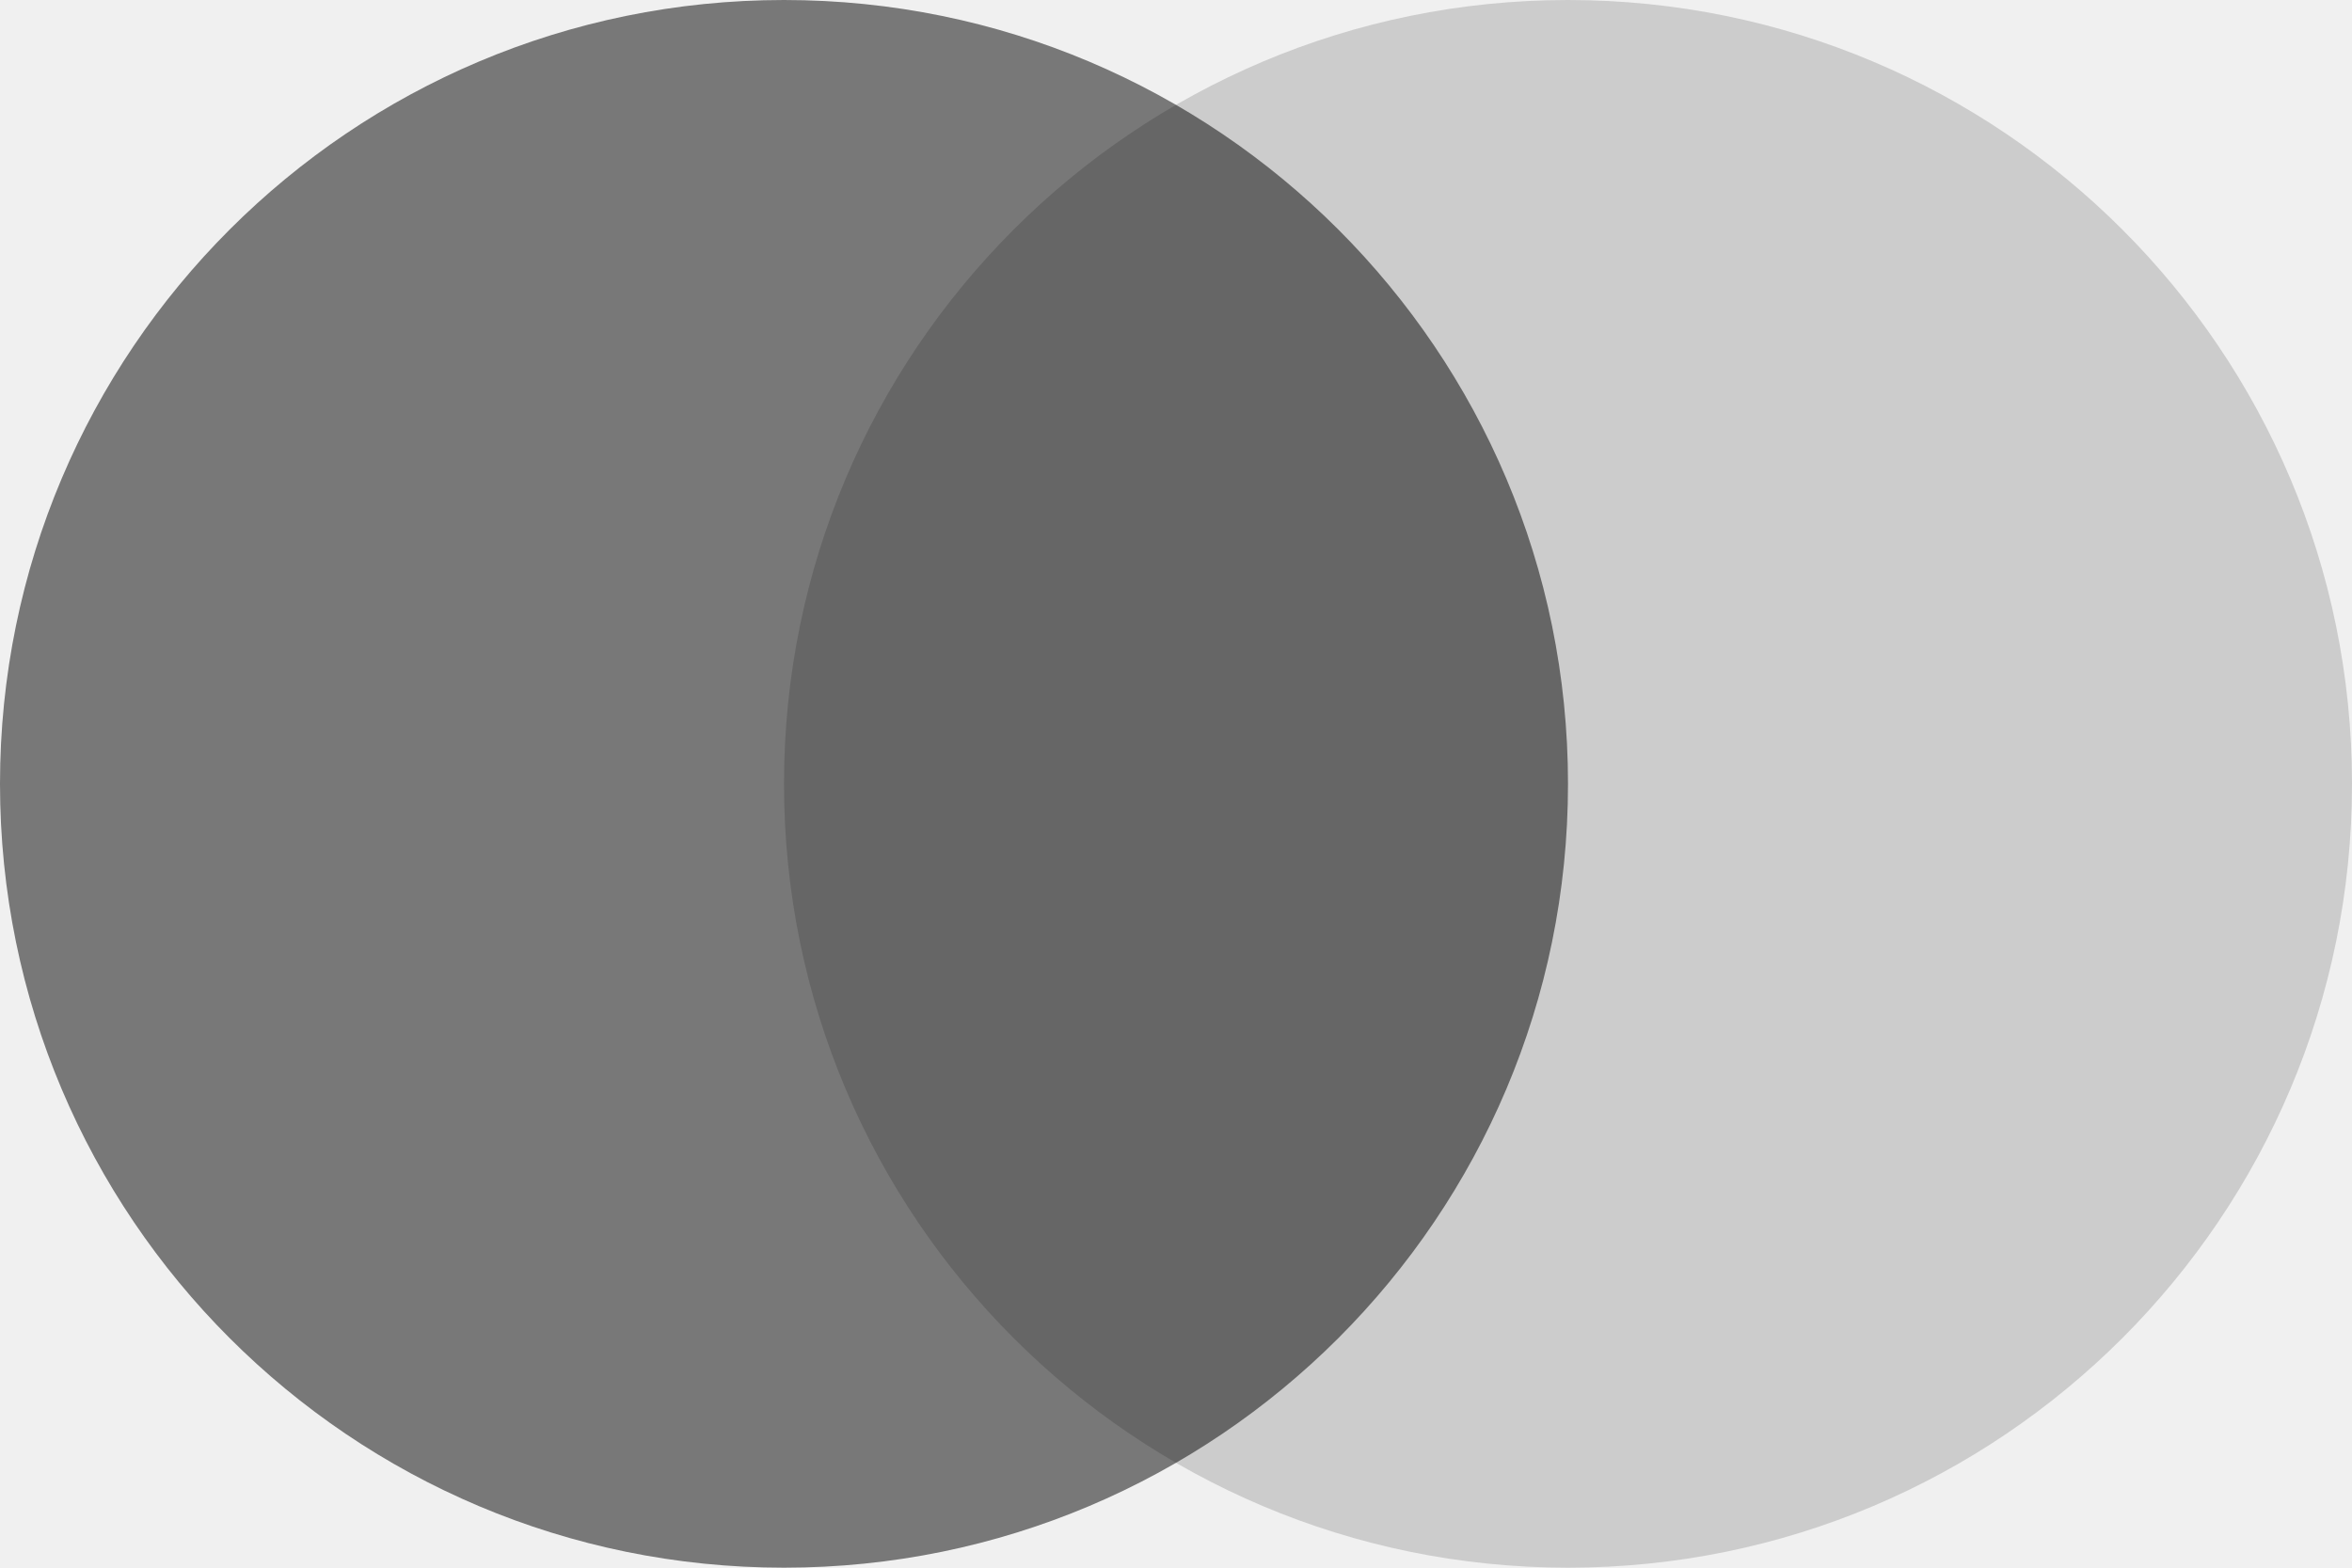
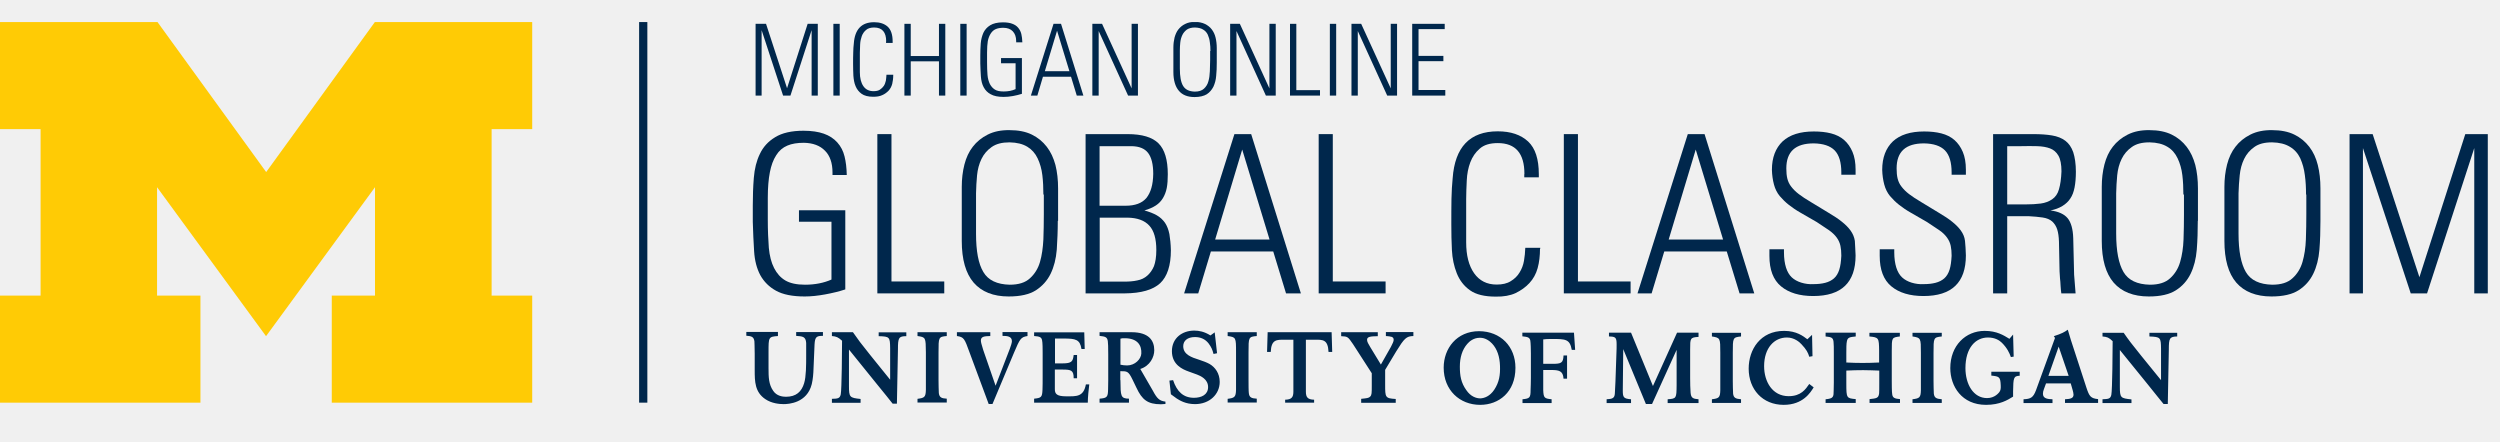
- <svg xmlns="http://www.w3.org/2000/svg" width="150" height="100" viewBox="0 0 150 100" fill="none">
-   <circle cx="50" cy="50" r="50" fill="black" fill-opacity="0.5" />
-   <circle cx="100" cy="50" r="50" fill="black" fill-opacity="0.15" />
+ <svg xmlns="http://www.w3.org/2000/svg" xmlns:xlink="http://www.w3.org/1999/xlink" version="1.1" id="Layer_1" x="0px" y="0px" viewBox="0 0 170 30" style="enable-background:new 0 0 170 30;" xml:space="preserve">
+   <style type="text/css">
+ 	.st0{fill:#FFFFFF;}
+ 	.st1{fill:#FFCB05;}
+ 	.st2{clip-path:url(#SVGID_00000160150815041177201670000011788200625395385787_);fill:#FFFFFF;}
+ 	.st3{fill:#00274C;}
+ 	.st4{clip-path:url(#SVGID_00000139279308918391458770000013614522179527638421_);fill:#00274C;}
+ </style>
+   <g>
+     <rect x="43.46" y="1.5" class="st3" width="0.56" height="25.88" />
+     <path class="st3" d="M140.42,27.41v-0.26c0.33-0.02,0.58-0.05,0.58-0.31c0-0.09-0.03-0.19-0.05-0.28l-0.14-0.49h-1.68l-0.15,0.41   c-0.04,0.1-0.06,0.2-0.06,0.3c0,0.34,0.36,0.36,0.65,0.37v0.26h-1.97v-0.26c0.5-0.02,0.66-0.12,0.85-0.62l1.29-3.55l-0.08-0.12   c0.55-0.18,0.71-0.27,0.95-0.44c0.09,0.32,0.11,0.36,0.21,0.7l1.06,3.25c0.19,0.57,0.28,0.72,0.79,0.77v0.26H140.42z M139.99,23.57   l-0.7,1.99h1.38L139.99,23.57z M123.33,26.34c-0.21,0.34-0.72,1.19-2.04,1.19c-1.44,0-2.38-1.06-2.38-2.46   c0-1.3,0.79-2.57,2.41-2.57c0.85,0,1.3,0.36,1.58,0.57l0.32-0.3l0.03,1.45l-0.22,0.04c-0.08-0.28-0.2-0.5-0.52-0.84   c-0.14-0.16-0.5-0.47-1-0.47c-0.86,0-1.55,0.71-1.55,1.95c0,1.05,0.56,2.04,1.67,2.04c0.84,0,1.15-0.47,1.4-0.83L123.33,26.34z    M124.14,27.41v-0.26c0.54-0.05,0.55-0.16,0.55-0.62c0.01-0.17,0.01-0.34,0.01-0.51v-2.01c0-0.31,0-0.63-0.02-0.77   c-0.03-0.29-0.16-0.32-0.54-0.36v-0.26h2.05v0.26c-0.4,0.04-0.55,0.06-0.6,0.32c-0.04,0.15-0.04,0.5-0.04,0.79v0.66   c0.41,0.02,0.7,0.03,1.1,0.03c0.4,0,0.72-0.01,1.13-0.03v-0.8c-0.01-0.87-0.02-0.91-0.66-0.97v-0.25h2.07v0.25   c-0.55,0.07-0.55,0.07-0.55,0.98v2.02c0,0.19,0,0.79,0.03,0.93c0.03,0.25,0.18,0.3,0.53,0.33v0.26h-2.07v-0.26   c0.48-0.05,0.61-0.07,0.65-0.39c0.01-0.14,0.01-0.32,0.01-0.67v-0.88c-0.38-0.01-0.69-0.03-1.09-0.03c-0.41,0-0.74,0.01-1.15,0.03   v0.88c0,1,0.02,1,0.64,1.06v0.26H124.14z M130.05,27.41v-0.26c0.47-0.06,0.56-0.11,0.57-0.61v-2.55c0-1,0-1.02-0.57-1.11v-0.25   h1.99v0.25c-0.56,0.06-0.56,0.08-0.56,1.11v1.93c0,0.17,0.01,0.71,0.02,0.84c0.03,0.29,0.17,0.36,0.54,0.39v0.25H130.05z    M116.41,27.41v-0.26c0.47-0.06,0.56-0.11,0.57-0.61v-2.55c0-1,0-1.02-0.57-1.11v-0.25h1.98v0.25c-0.56,0.06-0.56,0.08-0.56,1.11   v1.93c0,0.17,0.01,0.71,0.02,0.84c0.03,0.29,0.17,0.36,0.54,0.39v0.25H116.41z M113.4,27.41v-0.26c0.6-0.04,0.6-0.07,0.61-0.95   v-2.41l-1.67,3.68h-0.42l-1.54-3.73l-0.03,2.81c0,0.47,0.05,0.56,0.56,0.6v0.26h-1.66v-0.26c0.39-0.02,0.54-0.07,0.56-0.39   c0.01-0.13,0.03-0.53,0.04-0.8l0.07-2.01c0.01-0.16,0.01-0.39,0.01-0.55c0-0.47-0.09-0.51-0.52-0.52v-0.26h1.5l1.49,3.63l1.64-3.63   h1.46v0.29c-0.57,0.03-0.57,0.1-0.57,0.84v1.97c0,0.33,0.01,0.73,0.03,0.98c0.03,0.36,0.16,0.42,0.54,0.45v0.26H113.4z    M142.97,27.41v-0.26c0.39-0.02,0.54-0.02,0.6-0.3c0.07-0.32,0.09-3.16,0.09-3.65c-0.26-0.25-0.37-0.29-0.69-0.32v-0.25h1.44   c0.4,0.57,0.49,0.69,1.2,1.57l1.34,1.65v-2.14c-0.01-0.76-0.03-0.8-0.79-0.83v-0.25h1.89v0.25c-0.52,0.01-0.57,0.12-0.57,0.89   l-0.07,3.7h-0.29l-0.43-0.53c-0.21-0.27-0.43-0.54-0.65-0.81l-1.89-2.33v2.48c0,0.78,0.05,0.8,0.79,0.88v0.25H142.97z    M103.05,25.01c0,1.66-1.13,2.52-2.4,2.52c-1.39,0-2.48-1-2.48-2.53c0-1.3,0.88-2.48,2.41-2.48   C102.04,22.53,103.05,23.56,103.05,25.01L103.05,25.01z M100.66,27.09c0.27-0.01,0.65-0.14,0.95-0.59c0.34-0.52,0.41-1,0.39-1.62   c-0.02-0.62-0.19-1.15-0.54-1.52c-0.15-0.16-0.46-0.41-0.85-0.39c-0.4,0-0.7,0.25-0.84,0.42c-0.34,0.39-0.5,0.92-0.5,1.54   c0,0.62,0.08,1.1,0.44,1.6C100,26.96,100.38,27.09,100.66,27.09L100.66,27.09z M103.53,27.15v0.26h1.98v-0.26   c-0.49-0.05-0.55-0.09-0.57-0.62l0-1.37h0.53c0.53,0,0.82,0.05,0.85,0.59h0.24v-1.58h-0.24c-0.02,0.52-0.17,0.57-0.75,0.57h-0.63   v-1.66c0.17-0.02,0.27-0.03,0.57-0.03c0.94,0,1.24,0,1.37,0.74h0.23l-0.08-1.17h-3.51v0.25c0.34,0.04,0.49,0.06,0.54,0.28   c0.03,0.15,0.04,0.68,0.04,0.87v1.68c0,0.13-0.01,0.71-0.02,0.82C104.08,27.05,104.02,27.1,103.53,27.15L103.53,27.15z    M62.39,27.38v-0.26c0.47-0.06,0.56-0.11,0.57-0.62v-2.55c-0.01-1-0.01-1.02-0.57-1.1v-0.26h1.99v0.26   c-0.56,0.05-0.56,0.08-0.56,1.1v1.93c0,0.17,0.01,0.71,0.02,0.85c0.04,0.29,0.17,0.36,0.54,0.38v0.26H62.39z M83.48,27.38v-0.26   c0.46-0.06,0.56-0.11,0.57-0.62v-2.55c0-1,0-1.02-0.57-1.1v-0.26h1.98v0.26c-0.56,0.05-0.56,0.08-0.56,1.1v1.93   c0,0.17,0,0.71,0.02,0.85c0.03,0.29,0.17,0.36,0.54,0.38v0.26H83.48z M56.57,27.38v-0.26c0.39-0.01,0.54-0.02,0.6-0.3   c0.07-0.32,0.09-3.16,0.09-3.65c-0.27-0.24-0.38-0.29-0.69-0.32v-0.26H58c0.4,0.57,0.49,0.7,1.19,1.57l1.34,1.66v-2.14   c-0.01-0.76-0.03-0.8-0.78-0.82v-0.26h1.88v0.26c-0.52,0-0.57,0.11-0.57,0.89l-0.07,3.7H60.7l-0.43-0.54   c-0.22-0.27-0.43-0.54-0.65-0.8l-1.89-2.34v2.48c0,0.77,0.05,0.8,0.79,0.88v0.26H56.57z M79.52,25.88l0.25-0.03   c0.26,0.78,0.7,1.2,1.42,1.2c0.51,0,0.96-0.21,0.96-0.73c0-0.54-0.52-0.76-0.75-0.85c-0.19-0.07-0.4-0.14-0.58-0.21   c-0.39-0.14-1.13-0.45-1.13-1.38c0-0.89,0.7-1.4,1.52-1.4c0.32,0,0.69,0.07,1.1,0.33l0.29-0.21l0.16,1.42l-0.24,0.05   c-0.08-0.31-0.15-0.46-0.33-0.71c-0.23-0.3-0.55-0.44-0.93-0.44c-0.51,0-0.8,0.25-0.8,0.62c0,0.57,0.56,0.76,1.1,0.93   c0.27,0.09,0.49,0.17,0.69,0.28c0.38,0.22,0.69,0.64,0.69,1.22c0,0.83-0.68,1.51-1.68,1.51c-0.65,0-1.05-0.26-1.24-0.38l-0.4-0.29   L79.52,25.88z M87.39,27.38v-0.2c0.44-0.01,0.56-0.17,0.56-0.55V23.1h-0.6c-0.54,0-0.9-0.02-0.94,0.83h-0.25l0.04-1.34h4.35   l0.04,1.34h-0.25c-0.04-0.86-0.4-0.83-0.94-0.83h-0.6v3.53c0,0.38,0.12,0.54,0.56,0.55v0.2H87.39z M52.9,22.59v0.26   c-0.64,0.05-0.64,0.07-0.64,1.08v1.12c0,0.59,0.01,1.09,0.32,1.53c0.24,0.36,0.66,0.4,0.87,0.4c0.69,0,1.06-0.35,1.23-0.92   c0.14-0.44,0.14-1.28,0.14-1.84c0-0.18,0-0.75,0-0.9c-0.03-0.44-0.25-0.45-0.68-0.48v-0.26h1.82v0.26   c-0.45-0.01-0.54,0.09-0.57,0.57c-0.01,0.11-0.06,1.44-0.07,1.64c-0.01,0.36-0.04,0.73-0.12,1.07c-0.32,1.29-1.58,1.36-1.91,1.36   c-0.27,0-0.81-0.04-1.25-0.34c-0.71-0.48-0.72-1.2-0.72-1.97v-1.09c-0.01-0.52-0.01-0.75-0.02-0.87c-0.04-0.3-0.19-0.36-0.55-0.38   v-0.26H52.9z M69.87,22.59v0.26c-0.46,0.07-0.52,0.2-0.92,1.14l-1.46,3.48h-0.26l-1.31-3.53c-0.33-0.91-0.37-1.02-0.85-1.09v-0.26   h2.27v0.26c-0.39,0.01-0.64,0.03-0.64,0.3c0,0.13,0.04,0.25,0.16,0.65l0.84,2.43l0.97-2.52c0.06-0.17,0.14-0.39,0.14-0.51   c0-0.34-0.34-0.36-0.64-0.36v-0.26H69.87z M92.56,27.38v-0.26c0.38-0.04,0.52-0.05,0.61-0.15c0.11-0.11,0.11-0.23,0.11-0.75v-0.84   l-1.27-1.97c-0.35-0.51-0.36-0.53-0.81-0.55v-0.27h2.49v0.27c-0.5,0.01-0.73,0.03-0.73,0.25c0,0.13,0.09,0.28,0.21,0.48l0.73,1.2   l0.68-1.2c0.12-0.23,0.19-0.38,0.19-0.48c0-0.23-0.2-0.23-0.53-0.26v-0.27h1.87v0.27c-0.48,0.01-0.62,0.16-1.17,1.05l-0.75,1.25v1   c0,0.87,0,0.94,0.72,0.98v0.26H92.56z M73.97,27.38c0-0.35,0.06-0.91,0.1-1.24h-0.23c-0.16,0.86-0.65,0.81-1.34,0.81   c-0.64,0-0.77-0.17-0.77-0.48v-1.34h0.52c0.59,0,0.76,0.05,0.76,0.59h0.23v-1.58h-0.23c-0.05,0.43-0.13,0.57-0.75,0.57h-0.52v-1.69   h0.59c0.81,0,1.11,0.06,1.21,0.71h0.22l-0.03-1.13h-3.41v0.25c0.34,0.03,0.49,0.05,0.54,0.28c0.04,0.15,0.04,0.67,0.04,0.86v1.68   c0,0.13,0,0.7-0.01,0.82c-0.02,0.52-0.08,0.57-0.57,0.62v0.27H73.97z M137.34,25.29v0.26c-0.43,0.02-0.43,0.15-0.45,1.06v0.36   c-0.37,0.23-0.9,0.56-1.84,0.56c-1.64,0-2.43-1.25-2.43-2.5c0-1.53,1.04-2.53,2.34-2.53c0.82,0,1.29,0.3,1.68,0.54l0.25-0.29   l0.04,1.5l-0.19,0.03c-0.1-0.28-0.25-0.61-0.61-0.97c-0.16-0.16-0.46-0.36-0.95-0.36c-0.84,0-1.53,0.7-1.53,2.08   c0,1.1,0.54,2.04,1.47,2.04c0.54,0,0.8-0.37,0.83-0.4c0.09-0.12,0.11-0.24,0.1-0.45c-0.02-0.61-0.11-0.62-0.64-0.68v-0.26H137.34z    M76.19,24.8c0.13,0.03,0.31,0.05,0.45,0.05c0.54,0,0.95-0.43,0.97-0.81c0.03-0.55-0.25-1.04-1.13-1.04c-0.13,0-0.2,0-0.29,0.03   V24.8z M76.19,25.85c0.01,1.09,0.01,1.25,0.58,1.26v0.27h-2v-0.27c0.52-0.04,0.57-0.12,0.58-0.64c0.01-0.2,0.01-0.42,0.01-0.62   v-1.73c0-0.57-0.01-0.78-0.03-0.93c-0.04-0.26-0.16-0.31-0.56-0.35v-0.25l2.17,0c1.18,0,1.55,0.56,1.55,1.23   c0,0.46-0.29,1.06-0.95,1.27l0.85,1.47c0.3,0.57,0.47,0.7,0.86,0.75v0.16c-0.11,0.01-0.21,0.02-0.31,0.02   c-0.9,0-1.28-0.31-1.66-1.12l-0.27-0.56c-0.29-0.6-0.38-0.56-0.83-0.57V25.85z M76.19,25.85" />
+     <path class="st1" d="M18.09,22.86l-7.41-10.13v7.37h2.95v7.28H0V20.1h2.76V8.78H0V1.5h10.71l7.39,10.2l7.39-10.2h10.7v7.28h-2.76   V20.1h2.76v7.28H22.56V20.1h2.94v-7.37L18.09,22.86z M18.09,22.86" />
+     <path class="st3" d="M55.19,6.5V2.05L53.75,6.5h-0.5l-1.46-4.45V6.5h-0.41V1.62h0.71L53.52,6l1.4-4.38h0.69V6.5H55.19z M55.19,6.5" />
+     <rect x="56.67" y="1.62" class="st3" width="0.43" height="4.88" />
+     <path class="st3" d="M60.74,5.12c0,0.22-0.03,0.41-0.07,0.59c-0.05,0.18-0.13,0.33-0.25,0.46c-0.12,0.12-0.26,0.23-0.43,0.3   c-0.17,0.08-0.37,0.11-0.61,0.11c-0.34,0-0.61-0.07-0.79-0.2c-0.18-0.13-0.32-0.3-0.41-0.52c-0.09-0.21-0.13-0.45-0.15-0.71   c-0.01-0.25-0.02-0.52-0.02-0.79c0-0.29,0-0.55,0.01-0.78c0-0.23,0.02-0.44,0.04-0.63c0.07-0.96,0.53-1.44,1.38-1.44   c0.39,0,0.7,0.1,0.93,0.31c0.22,0.21,0.33,0.54,0.33,1.01v0.09h-0.45c0-0.02,0-0.04,0-0.06c0-0.02,0-0.04,0.01-0.05   c0-0.62-0.27-0.94-0.82-0.94c-0.24,0-0.43,0.06-0.55,0.17c-0.13,0.11-0.23,0.25-0.29,0.42c-0.06,0.17-0.1,0.35-0.11,0.55   s-0.01,0.4-0.02,0.57v1.33c0,0.4,0.08,0.72,0.24,0.95c0.16,0.23,0.39,0.34,0.69,0.34c0.18,0,0.32-0.03,0.43-0.1   c0.11-0.07,0.2-0.16,0.27-0.26c0.07-0.11,0.11-0.23,0.14-0.36c0.02-0.13,0.03-0.26,0.04-0.4h0.46V5.12z M60.74,5.12" />
+     <path class="st3" d="M63.85,6.5V4.17h-1.92V6.5H61.5V1.62h0.43v2.19h1.92V1.62h0.43V6.5H63.85z M63.85,6.5" />
+     <rect x="65.3" y="1.62" class="st3" width="0.43" height="4.88" />
+     <path class="st3" d="M69.1,2.87V2.8c0-0.29-0.08-0.51-0.23-0.67c-0.15-0.16-0.37-0.24-0.65-0.24c-0.2,0-0.37,0.03-0.51,0.09   c-0.14,0.06-0.25,0.16-0.34,0.3c-0.09,0.14-0.16,0.31-0.2,0.52C67.14,3,67.12,3.26,67.12,3.57v0.67c0,0.32,0.01,0.61,0.03,0.85   c0.02,0.25,0.08,0.45,0.16,0.62c0.09,0.17,0.2,0.29,0.34,0.38c0.14,0.09,0.34,0.13,0.6,0.13c0.3,0,0.57-0.05,0.81-0.16V4.3h-0.99   V3.95h1.42v2.43c-0.19,0.06-0.39,0.11-0.61,0.15c-0.22,0.04-0.43,0.06-0.63,0.06c-0.38,0-0.67-0.06-0.88-0.18   C67.16,6.3,67,6.14,66.89,5.93c-0.11-0.2-0.17-0.45-0.19-0.73c-0.02-0.29-0.03-0.58-0.04-0.9V3.8c0-0.29,0.01-0.57,0.03-0.84   c0.02-0.27,0.09-0.52,0.18-0.73c0.1-0.21,0.25-0.38,0.46-0.51c0.21-0.13,0.5-0.2,0.87-0.2c0.25,0,0.46,0.03,0.62,0.09   c0.17,0.06,0.31,0.15,0.41,0.27c0.1,0.12,0.18,0.26,0.22,0.43c0.04,0.16,0.06,0.35,0.07,0.57H69.1z M69.1,2.87" />
+     <path class="st3" d="M73.22,6.5l-0.39-1.28h-1.91L70.54,6.5H70.1l1.54-4.88h0.51l1.52,4.88H73.22z M71.88,2.09l-0.83,2.75h1.67   L71.88,2.09z M71.88,2.09" />
+     <g>
+       <defs>
+         <rect id="SVGID_00000002360046428348165000000011224925111081464746_" x="0" y="1.5" width="170" height="27" />
+       </defs>
+       <clipPath id="SVGID_00000168813917073424808930000001172951059480370878_">
+         <use xlink:href="#SVGID_00000002360046428348165000000011224925111081464746_" style="overflow:visible;" />
+       </clipPath>
+       <path style="clip-path:url(#SVGID_00000168813917073424808930000001172951059480370878_);fill:#00274C;" d="M76.71,6.5l-2-4.39    V6.5h-0.43V1.62h0.66l2.01,4.39V1.62h0.43V6.5H76.71z M76.71,6.5" />
+       <path style="clip-path:url(#SVGID_00000168813917073424808930000001172951059480370878_);fill:#00274C;" d="M82.74,4.27    c0,0.31-0.01,0.61-0.04,0.89c-0.02,0.28-0.09,0.52-0.19,0.74c-0.11,0.21-0.25,0.38-0.45,0.51c-0.2,0.12-0.48,0.19-0.83,0.19    c-0.47,0-0.83-0.14-1.07-0.43c-0.24-0.28-0.37-0.71-0.37-1.27V3.23c0-0.24,0.03-0.47,0.08-0.68c0.06-0.21,0.14-0.4,0.26-0.55    c0.12-0.15,0.27-0.28,0.46-0.37c0.19-0.1,0.41-0.14,0.67-0.14c0.26,0,0.49,0.05,0.68,0.14c0.18,0.09,0.34,0.21,0.46,0.37    c0.12,0.16,0.21,0.34,0.26,0.56c0.05,0.21,0.08,0.45,0.08,0.71V4.27z M82.31,3.47c0-0.21-0.01-0.41-0.04-0.59    c-0.02-0.19-0.07-0.36-0.14-0.52c-0.07-0.15-0.18-0.27-0.32-0.35c-0.14-0.09-0.32-0.13-0.55-0.14c-0.23,0-0.41,0.05-0.55,0.14    c-0.13,0.1-0.24,0.22-0.31,0.37c-0.07,0.15-0.12,0.31-0.14,0.5c-0.02,0.18-0.03,0.37-0.03,0.55v1.23c0,0.54,0.07,0.93,0.22,1.18    c0.15,0.25,0.41,0.38,0.8,0.39c0.27,0,0.48-0.07,0.62-0.2c0.14-0.13,0.25-0.3,0.3-0.5c0.06-0.2,0.09-0.43,0.1-0.69    c0.01-0.25,0.02-0.51,0.02-0.76V3.47z M82.31,3.47" />
+     </g>
+     <path class="st3" d="M86.08,6.5l-2-4.39V6.5h-0.43V1.62h0.66l2.01,4.39V1.62h0.43V6.5H86.08z M86.08,6.5" />
+     <path class="st3" d="M87.72,6.5V1.62h0.43v4.51h1.61V6.5H87.72z M87.72,6.5" />
+     <rect x="90.43" y="1.62" class="st3" width="0.43" height="4.88" />
+     <path class="st3" d="M94.33,6.5l-2-4.39V6.5h-0.43V1.62h0.66l2.01,4.39V1.62h0.43V6.5H94.33z M94.33,6.5" />
+     <path class="st3" d="M96.03,6.5V1.62h2.21v0.36h-1.78v1.82h1.69v0.36h-1.69v1.96h1.82V6.5H96.03z M96.03,6.5" />
+     <path class="st3" d="M56.61,11.9v-0.17c0-0.64-0.17-1.14-0.51-1.48c-0.34-0.35-0.82-0.53-1.44-0.54c-0.44,0-0.82,0.06-1.12,0.19   c-0.31,0.13-0.57,0.35-0.76,0.66c-0.2,0.31-0.34,0.69-0.43,1.16c-0.09,0.46-0.14,1.04-0.14,1.74v1.5c0,0.71,0.03,1.34,0.07,1.89   c0.05,0.55,0.17,1.01,0.36,1.38c0.19,0.37,0.44,0.65,0.76,0.84c0.32,0.19,0.77,0.29,1.34,0.29c0.68,0,1.28-0.12,1.8-0.35v-3.93   h-2.21V14.3h3.15v5.38c-0.42,0.14-0.88,0.25-1.37,0.34c-0.49,0.09-0.95,0.14-1.39,0.14c-0.83,0-1.48-0.13-1.95-0.39   c-0.47-0.26-0.82-0.61-1.07-1.06c-0.24-0.45-0.38-0.99-0.42-1.62c-0.04-0.63-0.07-1.3-0.09-2v-1.12c0-0.64,0.02-1.27,0.07-1.88   c0.05-0.61,0.18-1.15,0.41-1.62c0.22-0.47,0.56-0.85,1.04-1.14c0.47-0.29,1.11-0.44,1.93-0.44c0.55,0,1.01,0.07,1.38,0.2   c0.37,0.13,0.68,0.33,0.92,0.6c0.24,0.27,0.4,0.58,0.49,0.95c0.09,0.36,0.14,0.78,0.15,1.26H56.61z M56.61,11.9" />
+     <path class="st3" d="M59.66,19.95V9.12h0.96v10.02h3.59v0.81H59.66z M59.66,19.95" />
+     <path class="st3" d="M71.93,15.02c0,0.69-0.03,1.34-0.07,1.96c-0.05,0.62-0.19,1.17-0.42,1.64c-0.23,0.47-0.57,0.84-1,1.12   c-0.44,0.28-1.05,0.42-1.85,0.42c-1.05,0-1.84-0.32-2.38-0.94c-0.54-0.63-0.81-1.57-0.81-2.84v-3.67c0-0.54,0.06-1.05,0.18-1.52   c0.12-0.47,0.31-0.88,0.57-1.21c0.26-0.34,0.6-0.62,1.02-0.83c0.42-0.21,0.91-0.31,1.49-0.3c0.59,0,1.09,0.1,1.5,0.3   c0.41,0.2,0.75,0.48,1.02,0.83c0.27,0.35,0.46,0.76,0.59,1.24c0.12,0.48,0.18,1.01,0.18,1.59V15.02z M70.95,13.23   c0-0.46-0.02-0.9-0.07-1.32c-0.05-0.42-0.16-0.8-0.32-1.14c-0.16-0.34-0.4-0.61-0.7-0.79c-0.31-0.19-0.71-0.29-1.21-0.3   c-0.51,0-0.91,0.1-1.22,0.32c-0.3,0.21-0.53,0.48-0.69,0.81c-0.16,0.33-0.26,0.7-0.3,1.11c-0.04,0.41-0.06,0.82-0.07,1.23v2.73   c0,1.19,0.16,2.06,0.5,2.62c0.33,0.56,0.93,0.84,1.79,0.86c0.6,0,1.06-0.14,1.38-0.44c0.32-0.29,0.55-0.66,0.68-1.11   c0.13-0.45,0.2-0.96,0.23-1.53c0.02-0.57,0.03-1.13,0.03-1.69V13.23z M70.95,13.23" />
+     <path class="st3" d="M79.62,17.02c0,1.04-0.25,1.79-0.73,2.24c-0.49,0.45-1.29,0.68-2.4,0.69h-2.67V9.12h2.86   c0.98,0,1.68,0.21,2.1,0.63c0.42,0.42,0.63,1.12,0.63,2.1c0,0.36-0.02,0.67-0.07,0.93c-0.05,0.26-0.14,0.49-0.26,0.69   c-0.12,0.2-0.28,0.37-0.48,0.5c-0.2,0.13-0.46,0.25-0.78,0.34c0.33,0.09,0.61,0.2,0.84,0.33c0.23,0.13,0.41,0.3,0.56,0.51   c0.14,0.21,0.24,0.47,0.3,0.77C79.57,16.22,79.61,16.59,79.62,17.02L79.62,17.02z M78.42,11.82c0-0.65-0.12-1.12-0.35-1.42   c-0.23-0.3-0.6-0.45-1.11-0.46h-2.19v4.05h1.77c0.64,0,1.11-0.17,1.41-0.52C78.25,13.1,78.41,12.56,78.42,11.82L78.42,11.82z    M78.63,17c0-0.76-0.16-1.32-0.48-1.66c-0.32-0.35-0.81-0.53-1.48-0.54h-1.89v4.35h1.68c0.31,0,0.6-0.02,0.87-0.08   c0.27-0.05,0.5-0.16,0.69-0.33c0.19-0.17,0.34-0.38,0.45-0.64C78.57,17.83,78.63,17.47,78.63,17L78.63,17z M78.63,17" />
+     <path class="st3" d="M87.45,19.95l-0.87-2.85h-4.24l-0.86,2.85h-0.96l3.42-10.83h1.14l3.38,10.83H87.45z M84.47,10.17l-1.84,6.12   h3.7L84.47,10.17z M84.47,10.17" />
+     <path class="st3" d="M89.67,19.95V9.12h0.96v10.02h3.59v0.81H89.67z M89.67,19.95" />
+     <path class="st3" d="M104.72,16.91c0,0.48-0.05,0.92-0.16,1.32c-0.11,0.4-0.3,0.74-0.56,1.02c-0.26,0.28-0.57,0.5-0.94,0.68   c-0.37,0.17-0.82,0.25-1.35,0.24c-0.76,0-1.34-0.14-1.75-0.43c-0.41-0.29-0.71-0.68-0.9-1.16c-0.19-0.48-0.3-1-0.33-1.57   c-0.03-0.57-0.04-1.16-0.04-1.75c0-0.65,0-1.23,0.01-1.74c0.01-0.51,0.04-0.98,0.08-1.39c0.15-2.13,1.17-3.2,3.07-3.2   c0.88,0,1.56,0.23,2.06,0.69c0.49,0.46,0.73,1.2,0.73,2.23v0.21h-0.99c0-0.05,0-0.1,0-0.14c0-0.04,0-0.07,0.01-0.1   c0-1.39-0.6-2.09-1.81-2.09c-0.53,0-0.94,0.12-1.23,0.38c-0.29,0.25-0.5,0.56-0.64,0.93c-0.14,0.37-0.22,0.78-0.24,1.23   c-0.02,0.45-0.04,0.87-0.04,1.26v2.95c0,0.89,0.18,1.59,0.54,2.1c0.36,0.51,0.87,0.77,1.53,0.77c0.39,0,0.71-0.07,0.96-0.23   c0.25-0.15,0.45-0.34,0.6-0.59c0.15-0.24,0.25-0.5,0.3-0.79c0.05-0.29,0.08-0.58,0.09-0.89h1.02V16.91z M104.72,16.91" />
+     <path class="st3" d="M106.34,19.95V9.12h0.96v10.02h3.58v0.81H106.34z M106.34,19.95" />
+     <path class="st3" d="M118.29,19.95l-0.87-2.85h-4.25l-0.86,2.85h-0.96l3.42-10.83h1.14l3.38,10.83H118.29z M115.31,10.17   l-1.84,6.12h3.7L115.31,10.17z M115.31,10.17" />
+     <path class="st3" d="M126.18,17.37c0,1.84-0.96,2.76-2.88,2.76c-0.93,0-1.66-0.22-2.19-0.66c-0.53-0.44-0.79-1.13-0.79-2.07v-0.45   h0.99v0.21c0,0.41,0.05,0.75,0.14,1.04c0.09,0.28,0.22,0.5,0.39,0.66c0.17,0.16,0.39,0.28,0.65,0.36c0.26,0.08,0.54,0.12,0.85,0.1   c0.29,0,0.55-0.03,0.78-0.09c0.23-0.06,0.43-0.16,0.59-0.3c0.16-0.14,0.28-0.34,0.36-0.59c0.08-0.25,0.12-0.56,0.14-0.95   c0-0.26-0.02-0.48-0.06-0.67c-0.04-0.19-0.12-0.38-0.25-0.56c-0.13-0.18-0.31-0.35-0.52-0.5c-0.22-0.15-0.5-0.34-0.84-0.56   l-1.11-0.64c-0.3-0.17-0.56-0.35-0.79-0.53c-0.23-0.18-0.43-0.38-0.62-0.6c-0.18-0.22-0.31-0.48-0.39-0.78   c-0.08-0.3-0.13-0.64-0.14-1c0-0.84,0.25-1.48,0.73-1.94c0.49-0.45,1.2-0.67,2.12-0.67c0.43,0,0.82,0.04,1.17,0.13   c0.35,0.09,0.65,0.24,0.89,0.45c0.24,0.21,0.43,0.48,0.57,0.81c0.14,0.33,0.21,0.73,0.21,1.21v0.34h-0.97v-0.15   c0-0.69-0.15-1.19-0.45-1.5c-0.3-0.31-0.78-0.47-1.43-0.48c-1.24,0-1.86,0.56-1.86,1.7c0,0.27,0.02,0.5,0.07,0.7   c0.05,0.2,0.14,0.39,0.27,0.55c0.13,0.17,0.3,0.34,0.51,0.5c0.21,0.16,0.48,0.34,0.82,0.54l1.17,0.71   c0.39,0.23,0.71,0.44,0.94,0.63c0.24,0.19,0.44,0.39,0.59,0.6c0.15,0.21,0.25,0.44,0.29,0.7   C126.14,16.67,126.17,16.99,126.18,17.37L126.18,17.37z M126.18,17.37" />
+     <path class="st3" d="M133.68,17.37c0,1.84-0.96,2.76-2.88,2.76c-0.93,0-1.66-0.22-2.19-0.66c-0.53-0.44-0.79-1.13-0.79-2.07v-0.45   h0.99v0.21c0,0.41,0.05,0.75,0.14,1.04c0.09,0.28,0.22,0.5,0.39,0.66c0.17,0.16,0.39,0.28,0.65,0.36c0.26,0.08,0.54,0.12,0.85,0.1   c0.29,0,0.55-0.03,0.78-0.09c0.23-0.06,0.43-0.16,0.59-0.3c0.16-0.14,0.28-0.34,0.36-0.59c0.08-0.25,0.12-0.56,0.14-0.95   c0-0.26-0.02-0.48-0.06-0.67c-0.04-0.19-0.12-0.38-0.25-0.56c-0.13-0.18-0.3-0.35-0.52-0.5c-0.22-0.15-0.5-0.34-0.84-0.56   l-1.11-0.64c-0.3-0.17-0.56-0.35-0.79-0.53c-0.23-0.18-0.43-0.38-0.62-0.6c-0.18-0.22-0.31-0.48-0.39-0.78   c-0.08-0.3-0.13-0.64-0.14-1c0-0.84,0.25-1.48,0.73-1.94c0.49-0.45,1.2-0.67,2.12-0.67c0.43,0,0.82,0.04,1.17,0.13   c0.35,0.09,0.65,0.24,0.89,0.45c0.24,0.21,0.43,0.48,0.57,0.81c0.14,0.33,0.21,0.73,0.21,1.21v0.34h-0.97v-0.15   c0-0.69-0.15-1.19-0.45-1.5c-0.3-0.31-0.78-0.47-1.43-0.48c-1.24,0-1.86,0.56-1.86,1.7c0,0.27,0.02,0.5,0.07,0.7   c0.05,0.2,0.14,0.39,0.27,0.55c0.13,0.17,0.3,0.34,0.51,0.5c0.21,0.16,0.48,0.34,0.82,0.54l1.17,0.71   c0.39,0.23,0.71,0.44,0.94,0.63c0.24,0.19,0.44,0.39,0.59,0.6c0.15,0.21,0.25,0.44,0.28,0.7   C133.65,16.67,133.67,16.99,133.68,17.37L133.68,17.37z M133.68,17.37" />
+     <path class="st3" d="M141.16,11.68c0,0.41-0.03,0.76-0.09,1.07c-0.06,0.3-0.15,0.55-0.29,0.75c-0.13,0.2-0.31,0.37-0.54,0.51   c-0.23,0.14-0.5,0.24-0.81,0.3c0.55,0.07,0.94,0.25,1.17,0.53c0.23,0.28,0.36,0.73,0.38,1.35l0.06,2.49l0.1,1.27h-0.97   c-0.02-0.14-0.04-0.31-0.05-0.51c-0.01-0.2-0.02-0.37-0.04-0.51l-0.03-0.48l-0.04-2.01c-0.01-0.34-0.05-0.62-0.12-0.84   c-0.07-0.22-0.19-0.4-0.34-0.54c-0.16-0.14-0.38-0.23-0.65-0.27c-0.27-0.04-0.59-0.07-0.97-0.09h-1.44v5.25h-0.96V9.12h2.76   c0.47,0,0.89,0.03,1.25,0.09c0.36,0.06,0.66,0.18,0.9,0.36c0.24,0.18,0.42,0.44,0.54,0.78C141.09,10.69,141.16,11.14,141.16,11.68   L141.16,11.68z M140.18,11.66c0-0.48-0.07-0.84-0.21-1.08c-0.14-0.24-0.33-0.4-0.57-0.49c-0.24-0.09-0.53-0.14-0.87-0.15   c-0.34-0.01-0.71-0.01-1.11,0h-0.93v3.96h1.23c0.4,0,0.75-0.02,1.05-0.06c0.3-0.04,0.56-0.14,0.78-0.29   c0.22-0.15,0.38-0.38,0.46-0.68C140.1,12.57,140.16,12.16,140.18,11.66L140.18,11.66z M140.18,11.66" />
+     <path class="st3" d="M149.45,15.02c0,0.69-0.02,1.34-0.07,1.96c-0.05,0.62-0.19,1.17-0.42,1.64c-0.23,0.47-0.56,0.84-1,1.12   c-0.44,0.28-1.05,0.42-1.84,0.42c-1.05,0-1.85-0.32-2.39-0.94c-0.54-0.63-0.81-1.57-0.81-2.84v-3.67c0-0.54,0.06-1.05,0.18-1.52   c0.12-0.47,0.31-0.88,0.57-1.21c0.26-0.34,0.6-0.62,1.02-0.83c0.42-0.21,0.91-0.31,1.48-0.3c0.59,0,1.09,0.1,1.5,0.3   c0.41,0.2,0.75,0.48,1.02,0.83c0.27,0.35,0.46,0.76,0.59,1.24c0.12,0.48,0.18,1.01,0.18,1.59V15.02z M148.47,13.23   c0-0.46-0.02-0.9-0.07-1.32c-0.05-0.42-0.16-0.8-0.32-1.14c-0.16-0.34-0.39-0.61-0.7-0.79c-0.31-0.19-0.71-0.29-1.21-0.3   c-0.51,0-0.91,0.1-1.21,0.32c-0.3,0.21-0.53,0.48-0.69,0.81c-0.16,0.33-0.26,0.7-0.3,1.11c-0.04,0.41-0.06,0.82-0.07,1.23v2.73   c0,1.19,0.17,2.06,0.5,2.62c0.33,0.56,0.93,0.84,1.79,0.86c0.6,0,1.06-0.14,1.38-0.44c0.32-0.29,0.55-0.66,0.68-1.11   c0.13-0.45,0.21-0.96,0.23-1.53c0.02-0.57,0.03-1.13,0.03-1.69V13.23z M148.47,13.23" />
+     <path class="st3" d="M157.79,15.02c0,0.69-0.02,1.34-0.07,1.96c-0.05,0.62-0.19,1.17-0.42,1.64c-0.23,0.47-0.56,0.84-1,1.12   c-0.44,0.28-1.06,0.42-1.84,0.42c-1.05,0-1.85-0.32-2.39-0.94c-0.54-0.63-0.81-1.57-0.81-2.84v-3.67c0-0.54,0.06-1.05,0.18-1.52   c0.12-0.47,0.31-0.88,0.57-1.21c0.26-0.34,0.6-0.62,1.02-0.83c0.42-0.21,0.91-0.31,1.48-0.3c0.59,0,1.09,0.1,1.5,0.3   c0.41,0.2,0.75,0.48,1.02,0.83c0.27,0.35,0.46,0.76,0.58,1.24c0.12,0.48,0.18,1.01,0.18,1.59V15.02z M156.81,13.23   c0-0.46-0.02-0.9-0.08-1.32c-0.05-0.42-0.16-0.8-0.31-1.14c-0.16-0.34-0.4-0.61-0.71-0.79c-0.31-0.19-0.71-0.29-1.21-0.3   c-0.51,0-0.91,0.1-1.21,0.32c-0.3,0.21-0.53,0.48-0.69,0.81c-0.16,0.33-0.26,0.7-0.3,1.11c-0.04,0.41-0.07,0.82-0.08,1.23v2.73   c0,1.19,0.17,2.06,0.5,2.62c0.33,0.56,0.93,0.84,1.79,0.86c0.6,0,1.06-0.14,1.38-0.44c0.32-0.29,0.55-0.66,0.68-1.11   c0.13-0.45,0.21-0.96,0.23-1.53c0.02-0.57,0.03-1.13,0.03-1.69V13.23z M156.81,13.23" />
+     <path class="st3" d="M168.25,19.95v-9.88l-3.21,9.88h-1.11l-3.25-9.88v9.88h-0.91V9.12h1.57l3.18,9.73l3.12-9.73h1.53v10.83H168.25   z M168.25,19.95" />
+   </g>
</svg>
